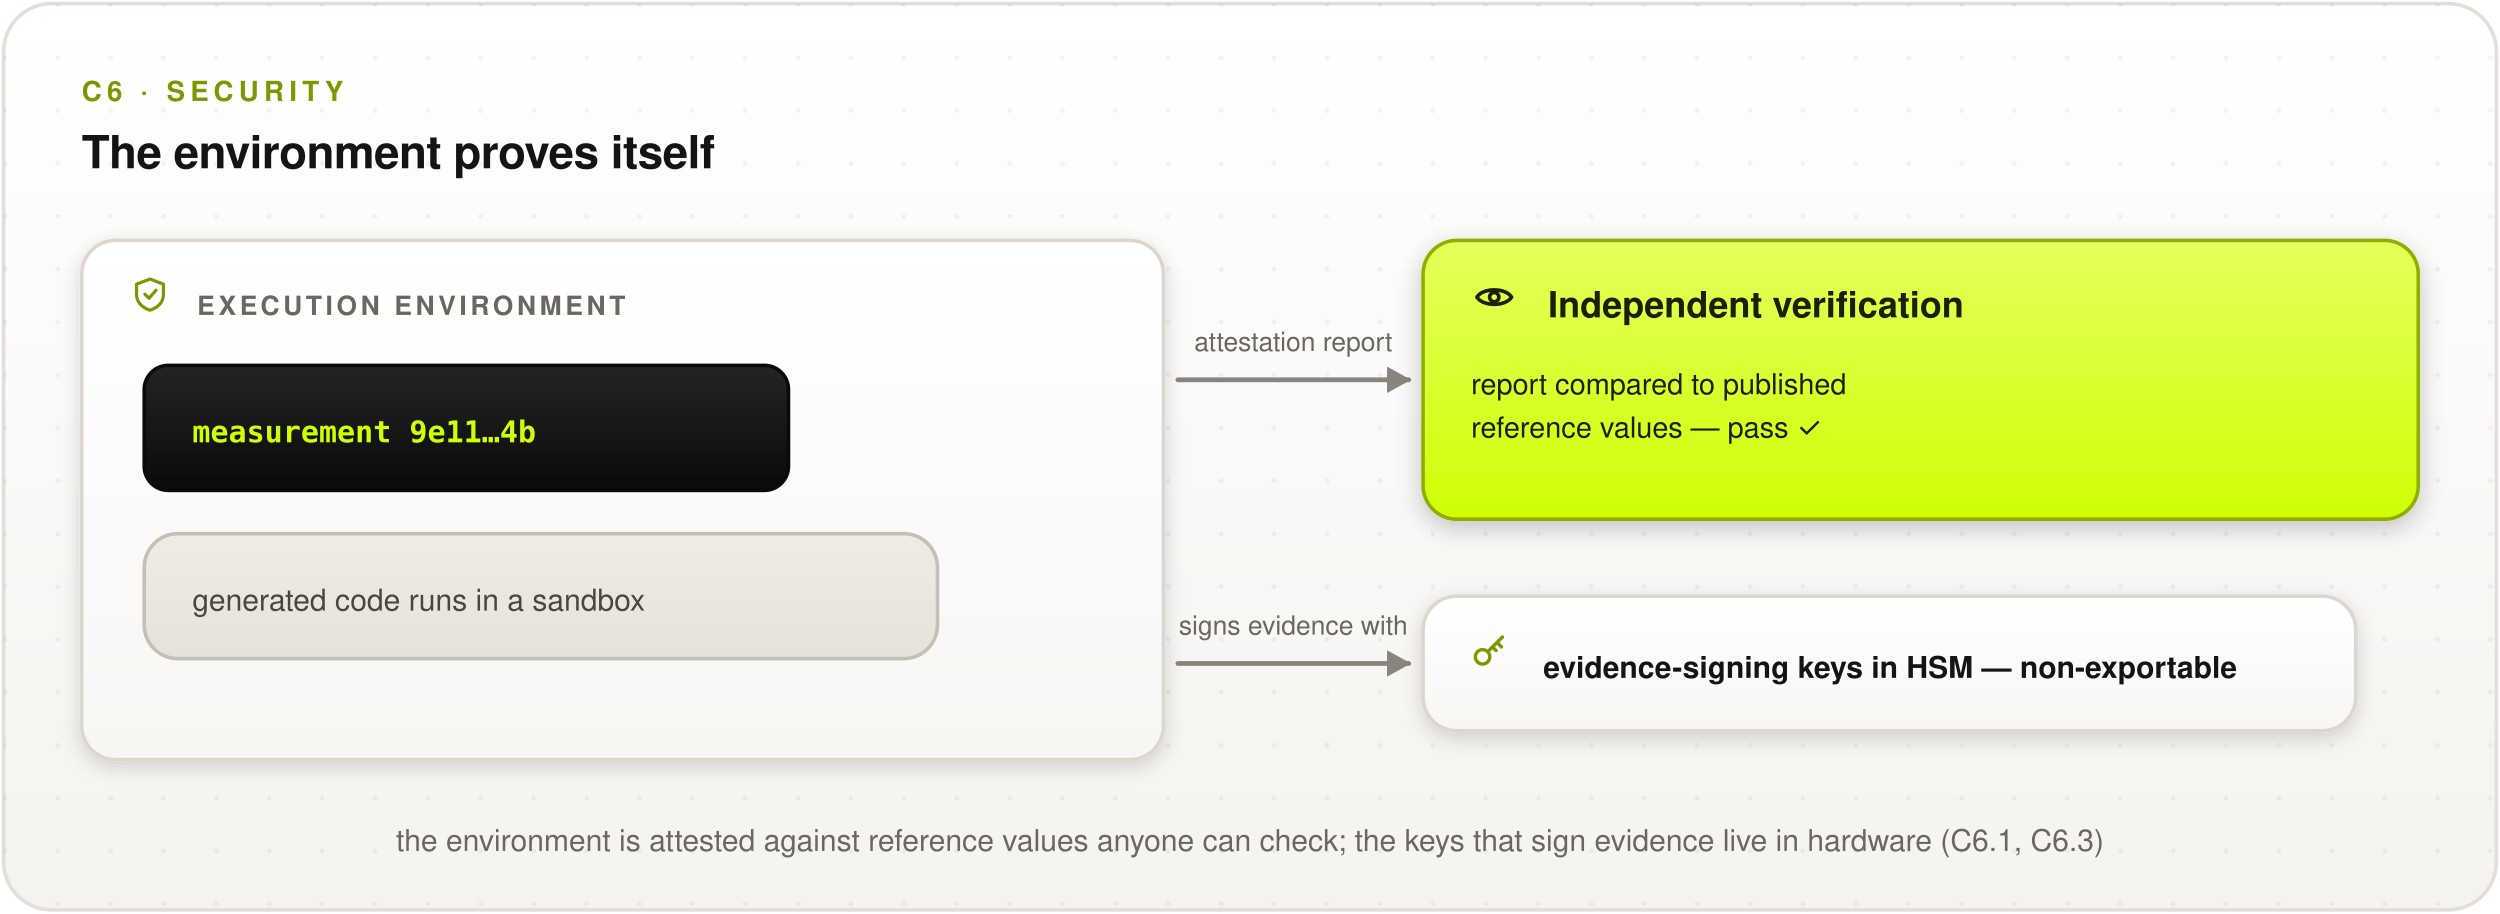
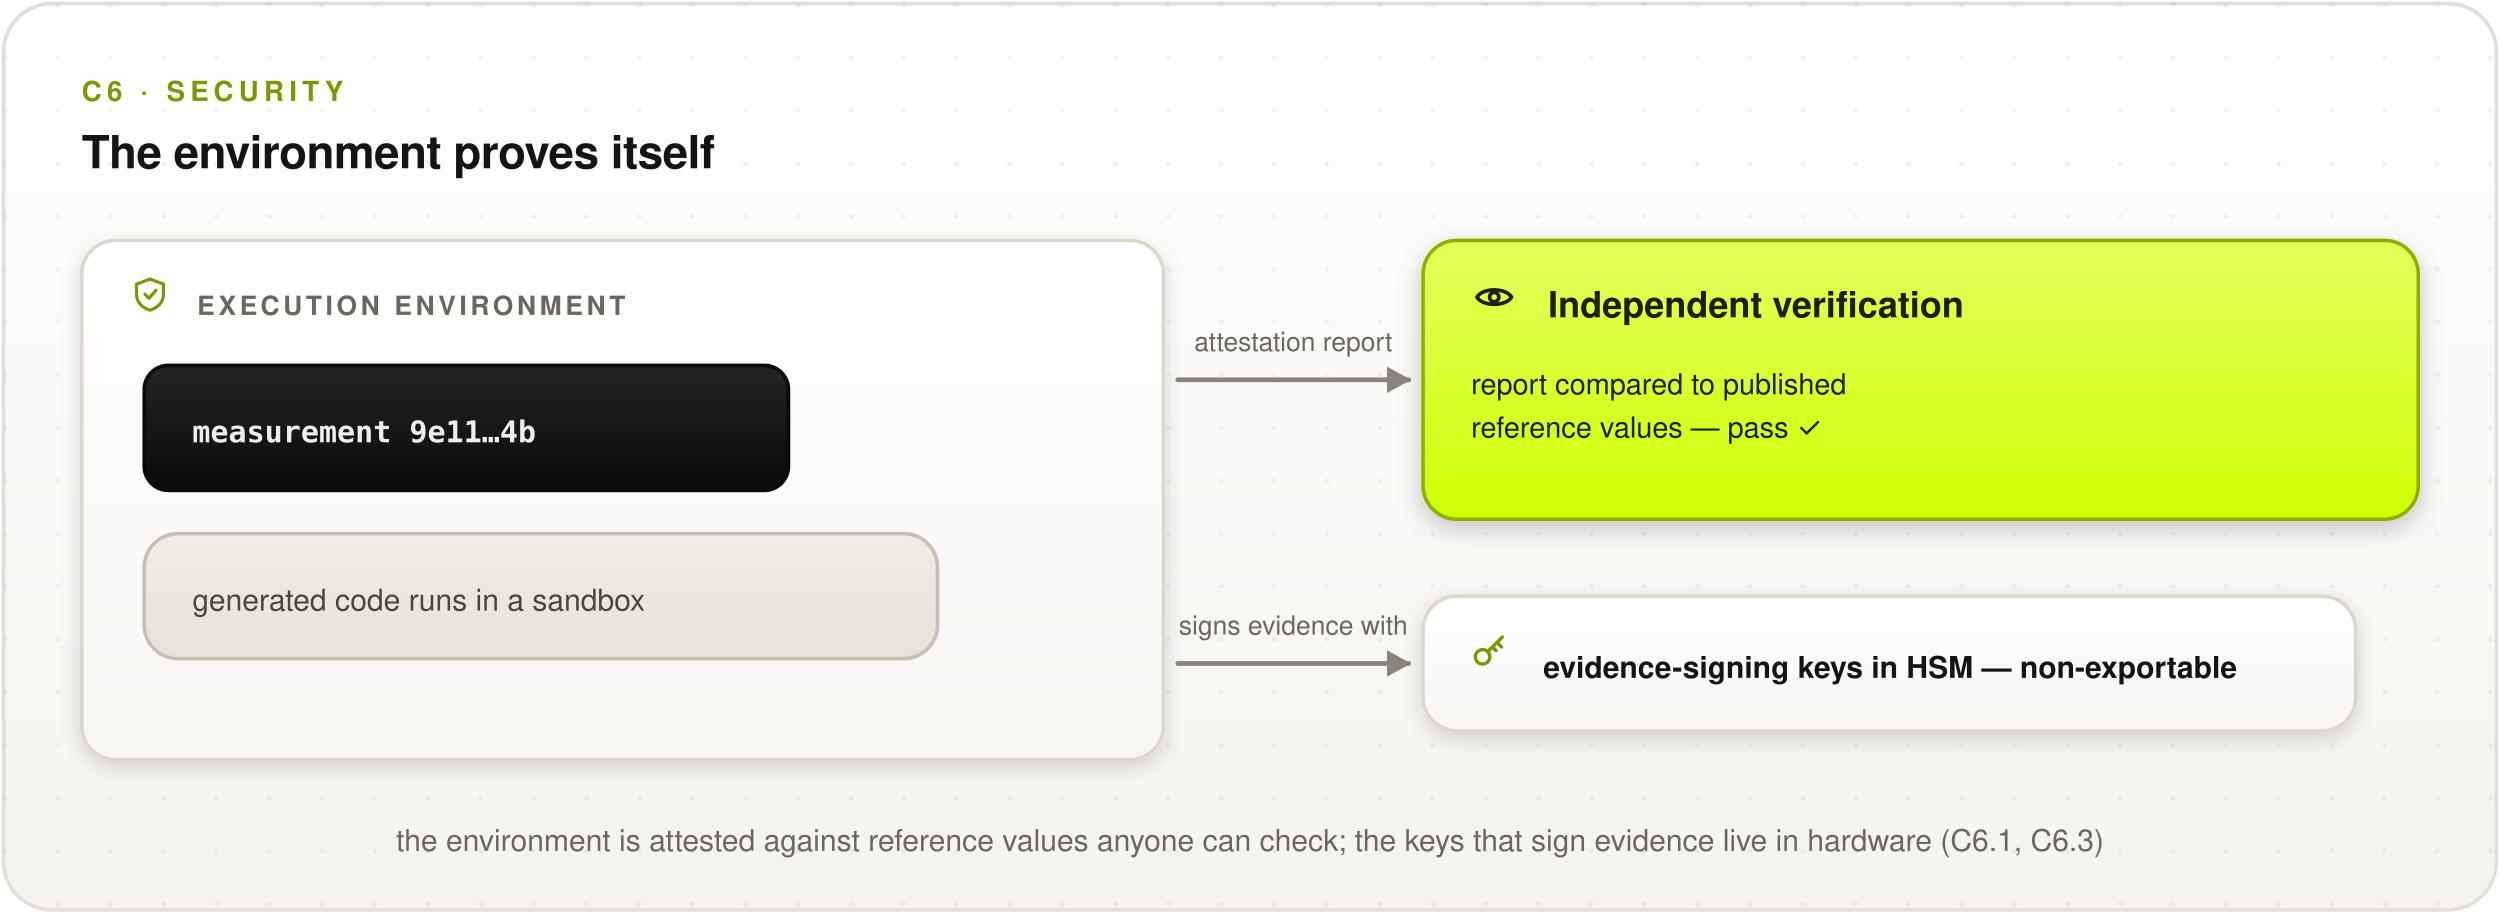
<svg xmlns="http://www.w3.org/2000/svg" width="1040" height="380" viewBox="0 0 1040 380" font-family="Montserrat,'Source Sans 3',-apple-system,'Segoe UI',Helvetica,Arial,sans-serif">
  <defs>
    <linearGradient id="gPanel" x1="0" y1="0" x2="0" y2="1">
      <stop offset="0" stop-color="#ffffff" />
      <stop offset="1" stop-color="#f5f3ef" />
    </linearGradient>
    <linearGradient id="gCard" x1="0" y1="0" x2="0" y2="1">
      <stop offset="0" stop-color="#ffffff" />
      <stop offset="1" stop-color="#f8f6f3" />
    </linearGradient>
    <linearGradient id="gWarm" x1="0" y1="0" x2="0" y2="1">
      <stop offset="0" stop-color="#efece6" />
      <stop offset="1" stop-color="#e6e2da" />
    </linearGradient>
    <linearGradient id="gLime" x1="0" y1="0" x2="0" y2="1">
      <stop offset="0" stop-color="#e4ff5c" />
      <stop offset="1" stop-color="#cfff04" />
    </linearGradient>
    <linearGradient id="gTint" x1="0" y1="0" x2="0" y2="1">
      <stop offset="0" stop-color="#f8ffd8" />
      <stop offset="1" stop-color="#eeffa8" />
    </linearGradient>
    <linearGradient id="gRed" x1="0" y1="0" x2="0" y2="1">
      <stop offset="0" stop-color="#ffeced" />
      <stop offset="1" stop-color="#ffdcde" />
    </linearGradient>
    <linearGradient id="gInk" x1="0" y1="0" x2="0" y2="1">
      <stop offset="0" stop-color="#242424" />
      <stop offset="1" stop-color="#0a0a0a" />
    </linearGradient>
    <linearGradient id="gGate" x1="0" y1="0" x2="0" y2="1">
      <stop offset="0" stop-color="#242424" />
      <stop offset="1" stop-color="#0a0a0a" />
    </linearGradient>
    <filter id="fShadow" x="-30%" y="-30%" width="160%" height="170%">
      <feDropShadow dx="0" dy="2.5" stdDeviation="4" flood-color="#000000" flood-opacity="0.16" />
    </filter>
    <filter id="fGlow" x="-60%" y="-60%" width="220%" height="220%">
      <feDropShadow dx="0" dy="3" stdDeviation="5" flood-color="#000000" flood-opacity="0.22" />
    </filter>
    <pattern id="pGrid" width="22" height="22" patternUnits="userSpaceOnUse">
      <circle cx="2" cy="2" r="1" fill="#0a0a0a" opacity="0.05" />
    </pattern>
  </defs>
  <rect x="1.5" y="1.5" width="1037" height="377" rx="20" fill="url(#gPanel)" stroke="#e3ded7" stroke-width="1.5" />
  <rect x="1.5" y="1.5" width="1037" height="377" rx="20" fill="url(#pGrid)" />
  <text x="34" y="42" font-size="11.5" font-weight="700" letter-spacing="2.2" fill="#7a9900">C6 · SECURITY</text>
  <text x="34" y="70" font-size="19" font-weight="700" letter-spacing="-0.2" fill="#141414">The environment proves itself</text>
  <rect x="34" y="100" width="450" height="216" rx="14" fill="url(#gCard)" stroke="#dcd6cd" stroke-width="1.5" filter="url(#fShadow)" />
  <g transform="translate(54,114) scale(0.7)" fill="none" stroke="#7a9900" stroke-width="1.9" stroke-linecap="round" stroke-linejoin="round">
    <path d="M12 3 L20 6 V12 C20 17 16.5 20 12 21.5 C7.5 20 4 17 4 12 V6 Z" />
    <path d="M9 12 L11.4 14.4 L15.6 9.6" />
  </g>
  <text x="82" y="131" font-size="11" fill="#6b665f" text-anchor="start" font-weight="700" letter-spacing="1.5">EXECUTION ENVIRONMENT</text>
  <rect x="60" y="152" width="268" height="52" rx="10" fill="url(#gInk)" stroke="#0a0a0a" stroke-width="1.5" />
-   <text x="80" y="184" font-size="12.5" fill="#cfff04" text-anchor="start" font-weight="700" font-family="ui-monospace,'SF Mono',Menlo,Consolas,monospace">measurement 9e11…4b</text>
+   <text x="80" y="184" font-size="12.5" fill="#f0edea" text-anchor="start" font-weight="700" font-family="ui-monospace,'SF Mono',Menlo,Consolas,monospace">measurement 9e11…4b</text>
  <rect x="60" y="222" width="330" height="52" rx="14" fill="url(#gWarm)" stroke="#c6bfb4" stroke-width="1.5" />
  <text x="80" y="254" font-size="12.5" fill="#4a463f" text-anchor="start">generated code runs in a sandbox</text>
  <line x1="490" y1="158" x2="586" y2="158" stroke="#8a857c" stroke-width="2" stroke-linecap="round" />
  <polygon points="587,158 577,152.5 577,163.5" fill="#8a857c" />
  <text x="538" y="146" font-size="11" fill="#6b665f" text-anchor="middle">attestation report</text>
  <rect x="592" y="100" width="414" height="116" rx="14" fill="url(#gLime)" stroke="#8fae00" stroke-width="1.5" filter="url(#fGlow)" />
  <g transform="translate(612,114) scale(0.8)" fill="none" stroke="#1a2000" stroke-width="1.9" stroke-linecap="round" stroke-linejoin="round">
    <path d="M3 12 C6 7 18 7 21 12 C18 17 6 17 3 12 Z" />
    <path d="M12 12 m-2.4 0 a2.4 2.4 0 1 0 4.8 0 a2.4 2.4 0 1 0 -4.8 0" />
  </g>
  <text x="644" y="132" font-size="15" fill="#1a2000" text-anchor="start" font-weight="700">Independent verification</text>
  <text x="612" y="164" font-size="12" fill="#1a2000" text-anchor="start">report compared to published</text>
  <text x="612" y="182" font-size="12" fill="#1a2000" text-anchor="start">reference values — pass ✓</text>
  <line x1="490" y1="276" x2="586" y2="276" stroke="#8a857c" stroke-width="2" stroke-linecap="round" />
  <polygon points="587,276 577,270.5 577,281.5" fill="#8a857c" />
  <text x="538" y="264" font-size="11" fill="#6b665f" text-anchor="middle">signs evidence with</text>
  <rect x="592" y="248" width="388" height="56" rx="14" fill="url(#gCard)" stroke="#dcd6cd" stroke-width="1.5" filter="url(#fShadow)" />
  <g transform="translate(610,262) scale(0.75)" fill="none" stroke="#7a9900" stroke-width="1.9" stroke-linecap="round" stroke-linejoin="round">
    <path d="M9 15 m-4 0 a4 4 0 1 0 8 0 a4 4 0 1 0 -8 0" />
    <path d="M12.5 11.5 L20 4 M17 7 L19.5 9.5 M14.5 9.5 L16.5 11.5" />
  </g>
  <text x="642" y="282" font-size="12.5" fill="#141414" text-anchor="start" font-weight="700">evidence-signing keys in HSM — non-exportable</text>
  <text x="520.0" y="354" font-size="12.5" fill="#6b665f" text-anchor="middle">the environment is attested against reference values anyone can check; the keys that sign evidence live in hardware (C6.1, C6.3)</text>
</svg>
